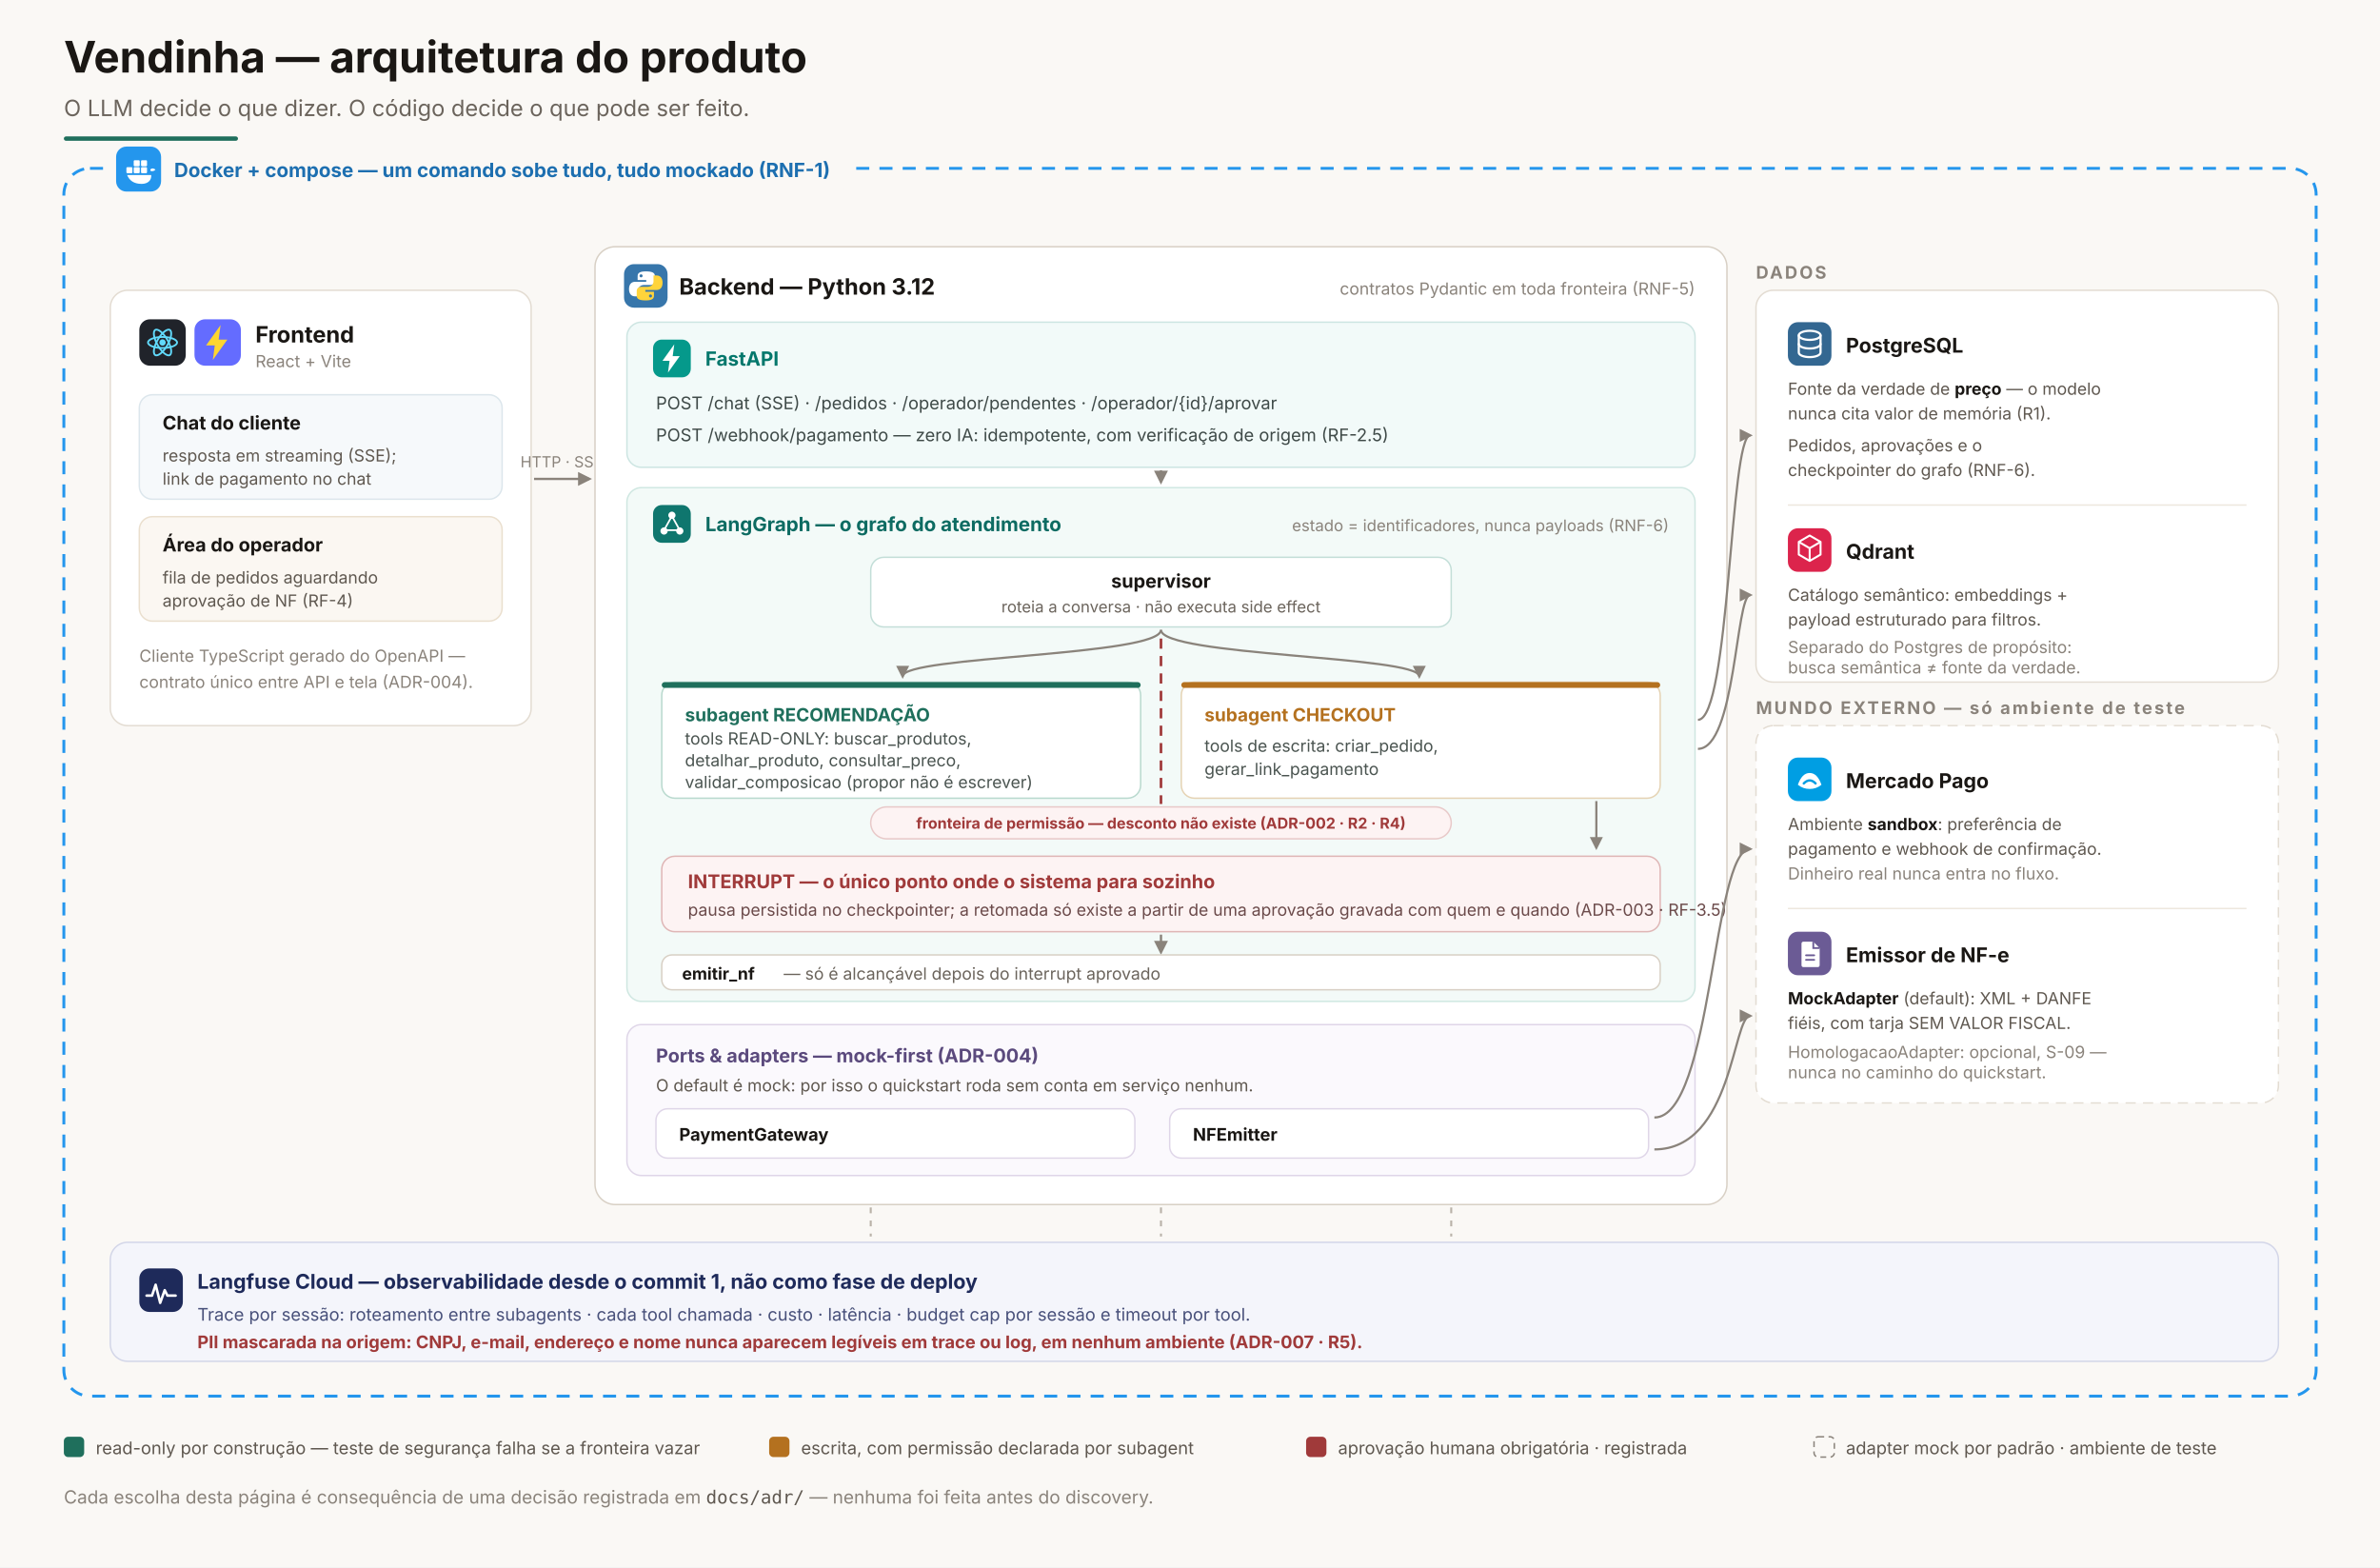
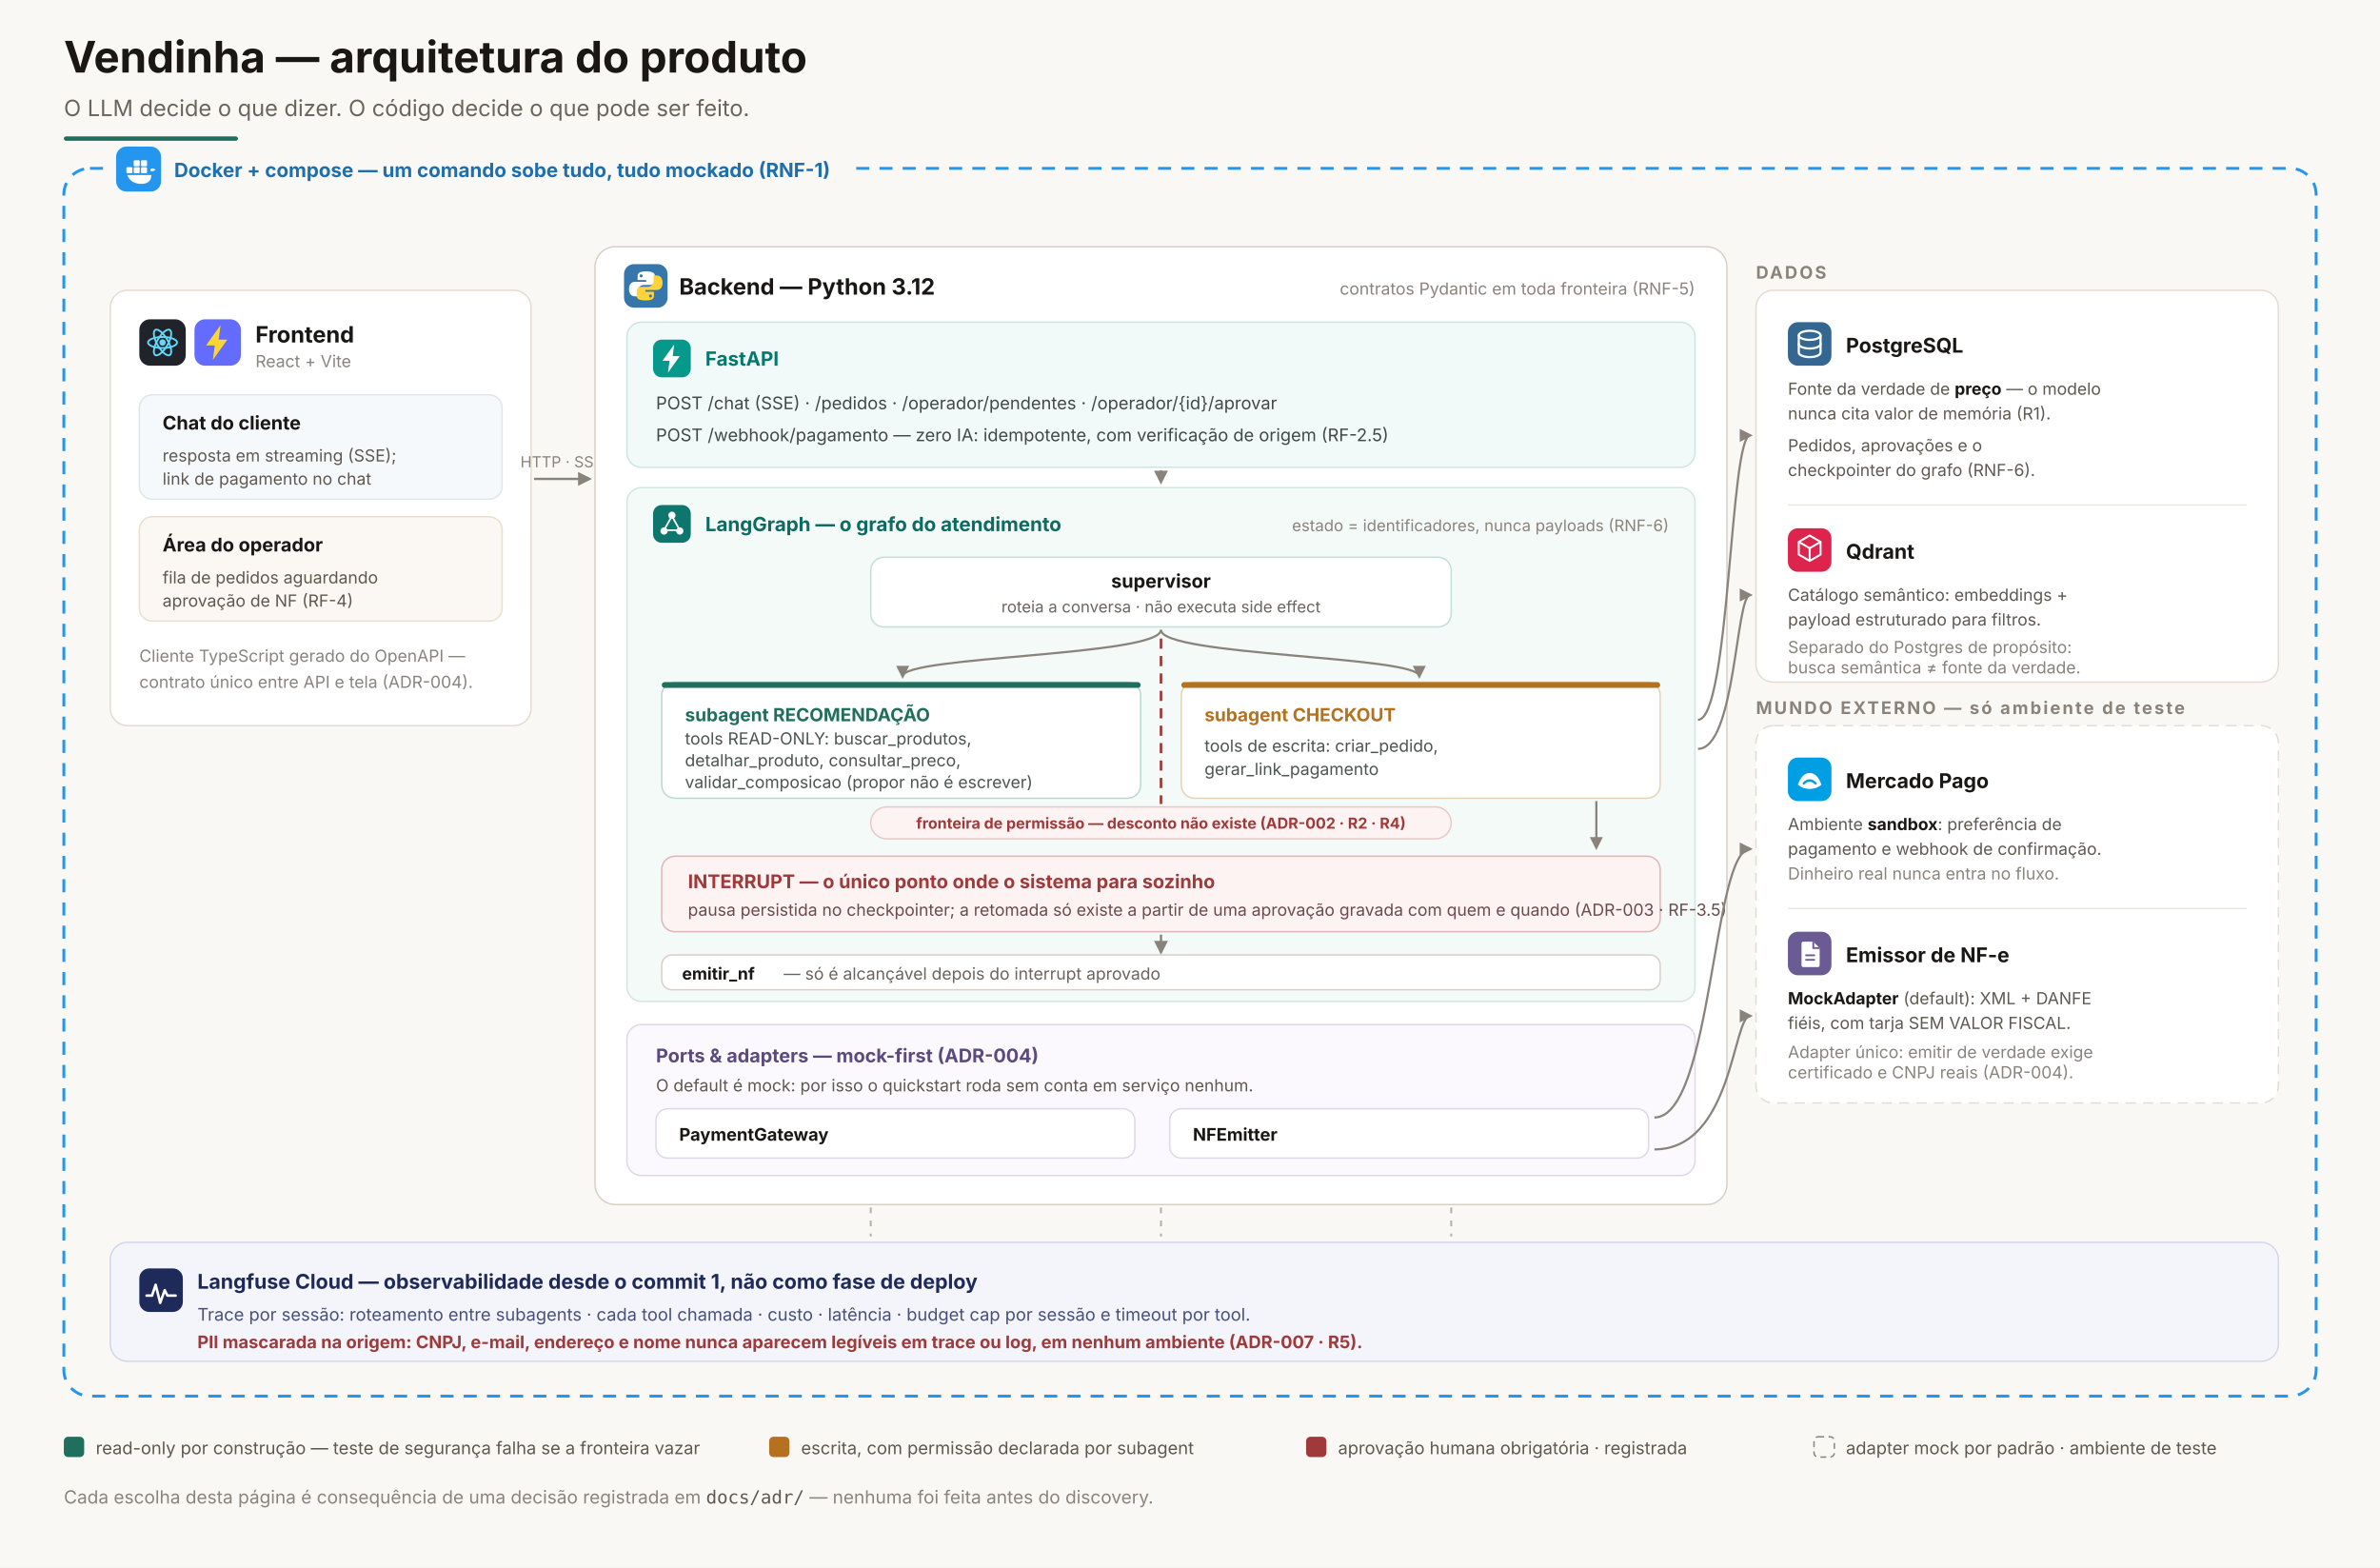
<svg xmlns="http://www.w3.org/2000/svg" viewBox="0 0 1640 1080" width="1640" height="1080" font-family="Inter, 'Segoe UI', Roboto, system-ui, sans-serif">
  <defs>
    <marker id="a" viewBox="0 0 10 10" refX="8" refY="5" markerWidth="6" markerHeight="6" orient="auto">
      <path d="M0 0 L10 5 L0 10 z" fill="#8A837B" />
    </marker>
    <marker id="ag" viewBox="0 0 10 10" refX="8" refY="5" markerWidth="6" markerHeight="6" orient="auto">
      <path d="M0 0 L10 5 L0 10 z" fill="#5F5850" />
    </marker>
    <symbol id="ic-python" viewBox="0 0 48 48">
      <rect width="48" height="48" rx="11" fill="#3776AB" />
      <path d="M24 8c-6 0-9 1.5-9 5v4.5h9.5v2H12c-3.6 0-6.5 2.5-6.5 8s2.9 8 6.5 8h3.5v-6.5c0-3.6 2.9-6 6.5-6h7c2.8 0 5-1.8 5-4.5V13c0-3.5-3-5-10-5zm-5.2 3.2a1.7 1.7 0 110 3.4 1.7 1.7 0 010-3.4z" fill="#FFFFFF" />
      <path d="M24 40c6 0 9-1.5 9-5v-4.5h-9.5v-2H36c3.6 0 6.5-2.5 6.5-8s-2.9-8-6.5-8h-3.5v6.5c0 3.6-2.9 6-6.5 6h-7c-2.8 0-5 1.8-5 4.5V35c0 3.5 3 5 10 5zm5.2-3.2a1.7 1.7 0 110-3.4 1.7 1.7 0 010 3.4z" fill="#FFD43B" />
    </symbol>
    <symbol id="ic-fastapi" viewBox="0 0 48 48">
      <rect width="48" height="48" rx="11" fill="#05998B" />
      <path d="M27 6 12 27h9l-2 15 15-21h-9z" fill="#FFFFFF" />
    </symbol>
    <symbol id="ic-langgraph" viewBox="0 0 48 48">
      <rect width="48" height="48" rx="11" fill="#0F766E" />
      <g stroke="#FFFFFF" stroke-width="2.2">
        <path d="M24 14 14 32M24 14l10 18M14 32h20" />
      </g>
      <g fill="#FFFFFF">
        <circle cx="24" cy="13" r="4.6" />
        <circle cx="14" cy="33" r="4.6" />
        <circle cx="34" cy="33" r="4.6" />
      </g>
    </symbol>
    <symbol id="ic-langfuse" viewBox="0 0 48 48">
      <rect width="48" height="48" rx="11" fill="#1E2A5A" />
      <path d="M8 30h6l4-12 5 20 5-14 3 6h9" fill="none" stroke="#FFFFFF" stroke-width="2.8" stroke-linecap="round" stroke-linejoin="round" />
    </symbol>
    <symbol id="ic-react" viewBox="0 0 48 48">
      <rect width="48" height="48" rx="11" fill="#20232A" />
      <g transform="translate(24,24)" stroke="#61DAFB" stroke-width="1.9" fill="none">
        <ellipse rx="15" ry="5.7" />
        <ellipse rx="15" ry="5.7" transform="rotate(60)" />
        <ellipse rx="15" ry="5.7" transform="rotate(120)" />
      </g>
      <circle cx="24" cy="24" r="3.3" fill="#61DAFB" />
    </symbol>
    <symbol id="ic-vite" viewBox="0 0 48 48">
      <rect width="48" height="48" rx="11" fill="#646CFF" />
      <path d="M27 6 12 27h9l-2 15 15-21h-9z" fill="#FFD62E" />
    </symbol>
    <symbol id="ic-docker" viewBox="0 0 48 48">
      <rect width="48" height="48" rx="11" fill="#2496ED" />
      <g fill="#FFFFFF">
        <rect x="11" y="22" width="6.4" height="6.4" rx="1" />
        <rect x="18.8" y="22" width="6.4" height="6.4" rx="1" />
        <rect x="26.6" y="22" width="6.4" height="6.4" rx="1" />
        <rect x="18.8" y="14.6" width="6.4" height="6.4" rx="1" />
        <rect x="26.6" y="14.6" width="6.4" height="6.4" rx="1" />
        <path d="M7 30.4h30.5c.4 5.6-3.6 9.4-10.3 9.4-8.2 0-13-3.6-15.4-9.4z" />
        <path d="M36.6 24.4c1.8-1.8 4-1 5.4.2-1.3 1.5-3.4 2.2-5.4 1.2z" />
      </g>
    </symbol>
    <symbol id="ic-postgres" viewBox="0 0 48 48">
      <rect width="48" height="48" rx="11" fill="#336791" />
      <g fill="none" stroke="#FFFFFF" stroke-width="2.4" stroke-linecap="round">
        <ellipse cx="24" cy="14.5" rx="12" ry="5" />
        <path d="M12 14.5v19c0 2.8 5.4 5 12 5s12-2.2 12-5v-19" />
        <path d="M12 24c0 2.8 5.4 5 12 5s12-2.2 12-5" />
      </g>
    </symbol>
    <symbol id="ic-qdrant" viewBox="0 0 48 48">
      <rect width="48" height="48" rx="11" fill="#DC244C" />
      <g fill="none" stroke="#FFFFFF" stroke-width="2.2" stroke-linejoin="round">
        <path d="M24 8l12 7v14l-12 7-12-7V15z" />
        <path d="M24 22l12-7M24 22v14M24 22 12 15" />
      </g>
    </symbol>
    <symbol id="ic-mp" viewBox="0 0 48 48">
      <rect width="48" height="48" rx="11" fill="#009EE3" />
      <path d="M11 30c3-8.5 7.2-13 13-13s10 4.5 13 13c-4 3.2-8.2 4.6-13 4.6S15 33.2 11 30z" fill="#FFFFFF" />
      <path d="M17.5 28.5c2.2-2.2 4.3-3.3 6.5-3.3s4.3 1.1 6.5 3.3" fill="none" stroke="#009EE3" stroke-width="2.6" stroke-linecap="round" />
    </symbol>
    <symbol id="ic-doc" viewBox="0 0 48 48">
      <rect width="48" height="48" rx="11" fill="#6B5B95" />
      <path d="M17 11h11l7 7v19a2 2 0 01-2 2H17a2 2 0 01-2-2V13a2 2 0 012-2z" fill="#FFFFFF" />
      <path d="M28 11v7h7" fill="none" stroke="#6B5B95" stroke-width="2" />
      <path d="M20 26h9M20 31h9" stroke="#6B5B95" stroke-width="2" stroke-linecap="round" />
    </symbol>
  </defs>
  <rect width="1640" height="1080" fill="#FAF8F5" />
  <text x="44" y="50" font-size="30" font-weight="700" fill="#1A1714">Vendinha — arquitetura do produto</text>
  <text x="44" y="80" font-size="15.5" fill="#6B645C">O LLM decide o que dizer. O código decide o que pode ser feito.</text>
  <rect x="44" y="94" width="120" height="3" rx="1.5" fill="#1F6F5C" />
  <rect x="44" y="116" width="1552" height="846" rx="18" fill="none" stroke="#2496ED" stroke-width="2" stroke-dasharray="9 7" />
  <rect x="72" y="100" width="516" height="34" rx="17" fill="#FAF8F5" />
  <use href="#ic-docker" x="80" y="101" width="31" height="31" />
  <text x="120" y="122" font-size="13.5" font-weight="700" fill="#1D6FB0">Docker + compose — um comando sobe tudo, tudo mockado (RNF-1)</text>
  <g>
    <rect x="76" y="200" width="290" height="300" rx="12" fill="#FFFFFF" stroke="#E3DCD2" />
    <use href="#ic-react" x="96" y="220" width="32" height="32" />
    <use href="#ic-vite" x="134" y="220" width="32" height="32" />
    <text x="176" y="236" font-size="15.5" font-weight="700" fill="#1A1714">Frontend</text>
    <text x="176" y="253" font-size="11.5" fill="#8A837B">React + Vite</text>
    <rect x="96" y="272" width="250" height="72" rx="9" fill="#F6F9FB" stroke="#DCE6EC" />
    <text x="112" y="296" font-size="13" font-weight="700" fill="#1A1714">Chat do cliente</text>
    <text x="112" y="318" font-size="11.5" fill="#5F5850">resposta em streaming (SSE);</text>
    <text x="112" y="334" font-size="11.5" fill="#5F5850">link de pagamento no chat</text>
    <rect x="96" y="356" width="250" height="72" rx="9" fill="#FBF7F2" stroke="#EADFCE" />
    <text x="112" y="380" font-size="13" font-weight="700" fill="#1A1714">Área do operador</text>
    <text x="112" y="402" font-size="11.5" fill="#5F5850">fila de pedidos aguardando</text>
    <text x="112" y="418" font-size="11.5" fill="#5F5850">aprovação de NF (RF-4)</text>
    <text x="96" y="456" font-size="11.5" fill="#8A837B">Cliente TypeScript gerado do OpenAPI —</text>
    <text x="96" y="474" font-size="11.5" fill="#8A837B">contrato único entre API e tela (ADR-004).</text>
  </g>
  <path d="M368 330 H406" stroke="#8A837B" stroke-width="1.6" marker-end="url(#a)" />
  <text x="387" y="322" font-size="10.5" fill="#8A837B" text-anchor="middle">HTTP · SSE</text>
  <rect x="410" y="170" width="780" height="660" rx="14" fill="#FFFFFF" stroke="#D8D0C5" />
  <use href="#ic-python" x="430" y="182" width="30" height="30" />
  <text x="468" y="203" font-size="15.5" font-weight="700" fill="#1A1714">Backend — Python 3.12</text>
  <text x="1168" y="203" font-size="11.5" fill="#8A837B" text-anchor="end">contratos Pydantic em toda fronteira (RNF-5)</text>
  <rect x="432" y="222" width="736" height="100" rx="10" fill="#F2FAF9" stroke="#CDE5E2" />
  <use href="#ic-fastapi" x="450" y="234" width="26" height="26" />
  <text x="486" y="252" font-size="13.5" font-weight="700" fill="#05776C">FastAPI</text>
  <text x="452" y="282" font-size="12" fill="#3F4A48">POST /chat (SSE)  ·  /pedidos  ·  /operador/pendentes  ·  /operador/{id}/aprovar</text>
  <text x="452" y="304" font-size="12" fill="#3F4A48">POST /webhook/pagamento — zero IA: idempotente, com verificação de origem (RF-2.5)</text>
  <path d="M800 324 V332" stroke="#8A837B" stroke-width="1.6" marker-end="url(#a)" />
  <rect x="432" y="336" width="736" height="354" rx="10" fill="#F3FAF8" stroke="#CFE7E1" />
  <use href="#ic-langgraph" x="450" y="348" width="26" height="26" />
  <text x="486" y="366" font-size="13.5" font-weight="700" fill="#0D6B62">LangGraph — o grafo do atendimento</text>
  <text x="1150" y="366" font-size="11" fill="#8A837B" text-anchor="end">estado = identificadores, nunca payloads (RNF-6)</text>
  <rect x="600" y="384" width="400" height="48" rx="9" fill="#FFFFFF" stroke="#C3DED8" />
  <text x="800" y="405" font-size="13" font-weight="700" fill="#1A1714" text-anchor="middle">supervisor</text>
  <text x="800" y="422" font-size="11" fill="#6B645C" text-anchor="middle">roteia a conversa · não executa side effect</text>
  <path d="M800 434 C 800 452 622 452 622 466" fill="none" stroke="#8A837B" stroke-width="1.5" marker-end="url(#a)" />
  <path d="M800 434 C 800 452 978 452 978 466" fill="none" stroke="#8A837B" stroke-width="1.5" marker-end="url(#a)" />
  <line x1="800" y1="440" x2="800" y2="554" stroke="#A03A3A" stroke-width="1.8" stroke-dasharray="7 5" />
  <rect x="456" y="470" width="330" height="80" rx="9" fill="#FFFFFF" stroke="#B9D9CE" />
  <rect x="456" y="470" width="330" height="4" rx="2" fill="#1F6F5C" />
  <text x="472" y="497" font-size="12.5" font-weight="700" fill="#1F6F5C">subagent RECOMENDAÇÃO</text>
  <text x="472" y="513" font-size="11.5" fill="#4A5450">tools READ-ONLY: buscar_produtos,</text>
  <text x="472" y="528" font-size="11.5" fill="#4A5450">detalhar_produto, consultar_preco,</text>
  <text x="472" y="543" font-size="11.5" fill="#4A5450">validar_composicao (propor não é escrever)</text>
  <rect x="814" y="470" width="330" height="80" rx="9" fill="#FFFFFF" stroke="#E5D3B4" />
  <rect x="814" y="470" width="330" height="4" rx="2" fill="#B4711F" />
  <text x="830" y="497" font-size="12.5" font-weight="700" fill="#B4711F">subagent CHECKOUT</text>
  <text x="830" y="518" font-size="11.5" fill="#4A5450">tools de escrita: criar_pedido,</text>
  <text x="830" y="534" font-size="11.5" fill="#4A5450">gerar_link_pagamento</text>
  <rect x="600" y="556" width="400" height="22" rx="11" fill="#FDF3F3" stroke="#E8C9C9" />
  <text x="800" y="571" font-size="10.5" font-weight="700" fill="#A03A3A" text-anchor="middle">fronteira de permissão — desconto não existe (ADR-002 · R2 · R4)</text>
  <path d="M1100 552 V584" fill="none" stroke="#8A837B" stroke-width="1.5" marker-end="url(#a)" />
  <rect x="456" y="590" width="688" height="52" rx="9" fill="#FDF3F3" stroke="#DFB6B6" />
  <text x="474" y="612" font-size="13" font-weight="700" fill="#A03A3A">INTERRUPT — o único ponto onde o sistema para sozinho</text>
  <text x="474" y="631" font-size="11.5" fill="#6B4A4A">pausa persistida no checkpointer; a retomada só existe a partir de uma aprovação gravada com quem e quando (ADR-003 · RF-3.5)</text>
  <path d="M800 644 V656" stroke="#8A837B" stroke-width="1.6" marker-end="url(#a)" />
  <rect x="456" y="658" width="688" height="24" rx="7" fill="#FFFFFF" stroke="#D8D0C5" />
  <text x="470" y="675" font-size="11.5" font-weight="700" fill="#1A1714">emitir_nf</text>
  <text x="540" y="675" font-size="11.5" fill="#6B645C">— só é alcançável depois do interrupt aprovado</text>
  <rect x="432" y="706" width="736" height="104" rx="10" fill="#FBF9FD" stroke="#DFD6E8" />
  <text x="452" y="732" font-size="13" font-weight="700" fill="#5B4A7D">Ports &amp; adapters — mock-first (ADR-004)</text>
  <text x="452" y="752" font-size="11.5" fill="#5F5850">O default é mock: por isso o quickstart roda sem conta em serviço nenhum.</text>
  <rect x="452" y="764" width="330" height="34" rx="8" fill="#FFFFFF" stroke="#DFD6E8" />
  <text x="468" y="786" font-size="12" font-weight="700" fill="#1A1714">PaymentGateway</text>
  <rect x="806" y="764" width="330" height="34" rx="8" fill="#FFFFFF" stroke="#DFD6E8" />
  <text x="822" y="786" font-size="12" font-weight="700" fill="#1A1714">NFEmitter</text>
  <text x="1210" y="192" font-size="12" font-weight="700" letter-spacing="1.4" fill="#8A837B">DADOS</text>
  <rect x="1210" y="200" width="360" height="270" rx="12" fill="#FFFFFF" stroke="#E3DCD2" />
  <use href="#ic-postgres" x="1232" y="222" width="30" height="30" />
  <text x="1272" y="243" font-size="14" font-weight="700" fill="#1A1714">PostgreSQL</text>
  <text x="1232" y="272" font-size="11.5" fill="#5F5850">Fonte da verdade de <tspan font-weight="700" fill="#1A1714">preço</tspan> — o modelo</text>
  <text x="1232" y="289" font-size="11.5" fill="#5F5850">nunca cita valor de memória (R1).</text>
  <text x="1232" y="311" font-size="11.5" fill="#5F5850">Pedidos, aprovações e o</text>
  <text x="1232" y="328" font-size="11.5" fill="#5F5850">checkpointer do grafo (RNF-6).</text>
  <line x1="1232" y1="348" x2="1548" y2="348" stroke="#EDE7DE" />
  <use href="#ic-qdrant" x="1232" y="364" width="30" height="30" />
  <text x="1272" y="385" font-size="14" font-weight="700" fill="#1A1714">Qdrant</text>
  <text x="1232" y="414" font-size="11.5" fill="#5F5850">Catálogo semântico: embeddings +</text>
  <text x="1232" y="431" font-size="11.5" fill="#5F5850">payload estruturado para filtros.</text>
  <text x="1232" y="450" font-size="11.5" fill="#8A837B">Separado do Postgres de propósito:</text>
  <text x="1232" y="464" font-size="11.5" fill="#8A837B">busca semântica ≠ fonte da verdade.</text>
  <path d="M1170 496 C 1192 496 1192 300 1206 300" fill="none" stroke="#8A837B" stroke-width="1.5" marker-end="url(#a)" />
  <path d="M1170 516 C 1196 516 1196 410 1206 410" fill="none" stroke="#8A837B" stroke-width="1.5" marker-end="url(#a)" />
  <text x="1210" y="492" font-size="12" font-weight="700" letter-spacing="1.4" fill="#8A837B">MUNDO EXTERNO — só ambiente de teste</text>
  <rect x="1210" y="500" width="360" height="260" rx="12" fill="#FFFFFF" stroke="#E3DCD2" stroke-dasharray="7 5" />
  <use href="#ic-mp" x="1232" y="522" width="30" height="30" />
  <text x="1272" y="543" font-size="14" font-weight="700" fill="#1A1714">Mercado Pago</text>
  <text x="1232" y="572" font-size="11.5" fill="#5F5850">Ambiente <tspan font-weight="700" fill="#1A1714">sandbox</tspan>: preferência de</text>
  <text x="1232" y="589" font-size="11.5" fill="#5F5850">pagamento e webhook de confirmação.</text>
  <text x="1232" y="606" font-size="11.5" fill="#8A837B">Dinheiro real nunca entra no fluxo.</text>
  <line x1="1232" y1="626" x2="1548" y2="626" stroke="#EDE7DE" />
  <use href="#ic-doc" x="1232" y="642" width="30" height="30" />
  <text x="1272" y="663" font-size="14" font-weight="700" fill="#1A1714">Emissor de NF-e</text>
  <text x="1232" y="692" font-size="11.5" fill="#5F5850">
    <tspan font-weight="700" fill="#1A1714">MockAdapter</tspan> (default): XML + DANFE</text>
  <text x="1232" y="709" font-size="11.5" fill="#5F5850">fiéis, com tarja SEM VALOR FISCAL.</text>
-   <text x="1232" y="729" font-size="11.5" fill="#8A837B">HomologacaoAdapter: opcional, S-09 —</text>
-   <text x="1232" y="743" font-size="11.5" fill="#8A837B">nunca no caminho do quickstart.</text>
+   <text x="1232" y="729" font-size="11.5" fill="#8A837B">Adapter único: emitir de verdade exige</text>
+   <text x="1232" y="743" font-size="11.5" fill="#8A837B">certificado e CNPJ reais (ADR-004).</text>
  <path d="M1140 770 C 1180 770 1180 585 1206 585" fill="none" stroke="#8A837B" stroke-width="1.5" marker-end="url(#a)" />
  <path d="M1140 792 C 1194 792 1194 700 1206 700" fill="none" stroke="#8A837B" stroke-width="1.5" marker-end="url(#a)" />
  <g stroke="#B9B2A8" stroke-width="1.4" stroke-dasharray="4 5">
    <path d="M600 832 V852" />
    <path d="M800 832 V852" />
    <path d="M1000 832 V852" />
  </g>
  <rect x="76" y="856" width="1494" height="82" rx="12" fill="#F4F5FB" stroke="#D3D6E8" />
  <use href="#ic-langfuse" x="96" y="874" width="30" height="30" />
  <text x="136" y="888" font-size="14" font-weight="700" fill="#1E2A5A">Langfuse Cloud — observabilidade desde o commit 1, não como fase de deploy</text>
  <text x="136" y="910" font-size="12" fill="#48507A">Trace por sessão: roteamento entre subagents · cada tool chamada · custo · latência · budget cap por sessão e timeout por tool.</text>
  <text x="136" y="929" font-size="12" font-weight="700" fill="#A03A3A">PII mascarada na origem: CNPJ, e-mail, endereço e nome nunca aparecem legíveis em trace ou log, em nenhum ambiente (ADR-007 · R5).</text>
  <g font-size="12" fill="#5F5850">
    <rect x="44" y="990" width="14" height="14" rx="3" fill="#1F6F5C" />
    <text x="66" y="1002">read-only por construção — teste de segurança falha se a fronteira vazar</text>
    <rect x="530" y="990" width="14" height="14" rx="3" fill="#B4711F" />
    <text x="552" y="1002">escrita, com permissão declarada por subagent</text>
    <rect x="900" y="990" width="14" height="14" rx="3" fill="#A03A3A" />
    <text x="922" y="1002">aprovação humana obrigatória · registrada</text>
    <rect x="1250" y="990" width="14" height="14" rx="3" fill="none" stroke="#8A837B" stroke-dasharray="4 3" />
    <text x="1272" y="1002">adapter mock por padrão · ambiente de teste</text>
  </g>
  <text x="44" y="1036" font-size="12.5" fill="#8A837B">Cada escolha desta página é consequência de uma decisão registrada em <tspan font-family="ui-monospace, Consolas, Menlo, monospace" fill="#5F5850">docs/adr/</tspan> — nenhuma foi feita antes do discovery.</text>
</svg>
